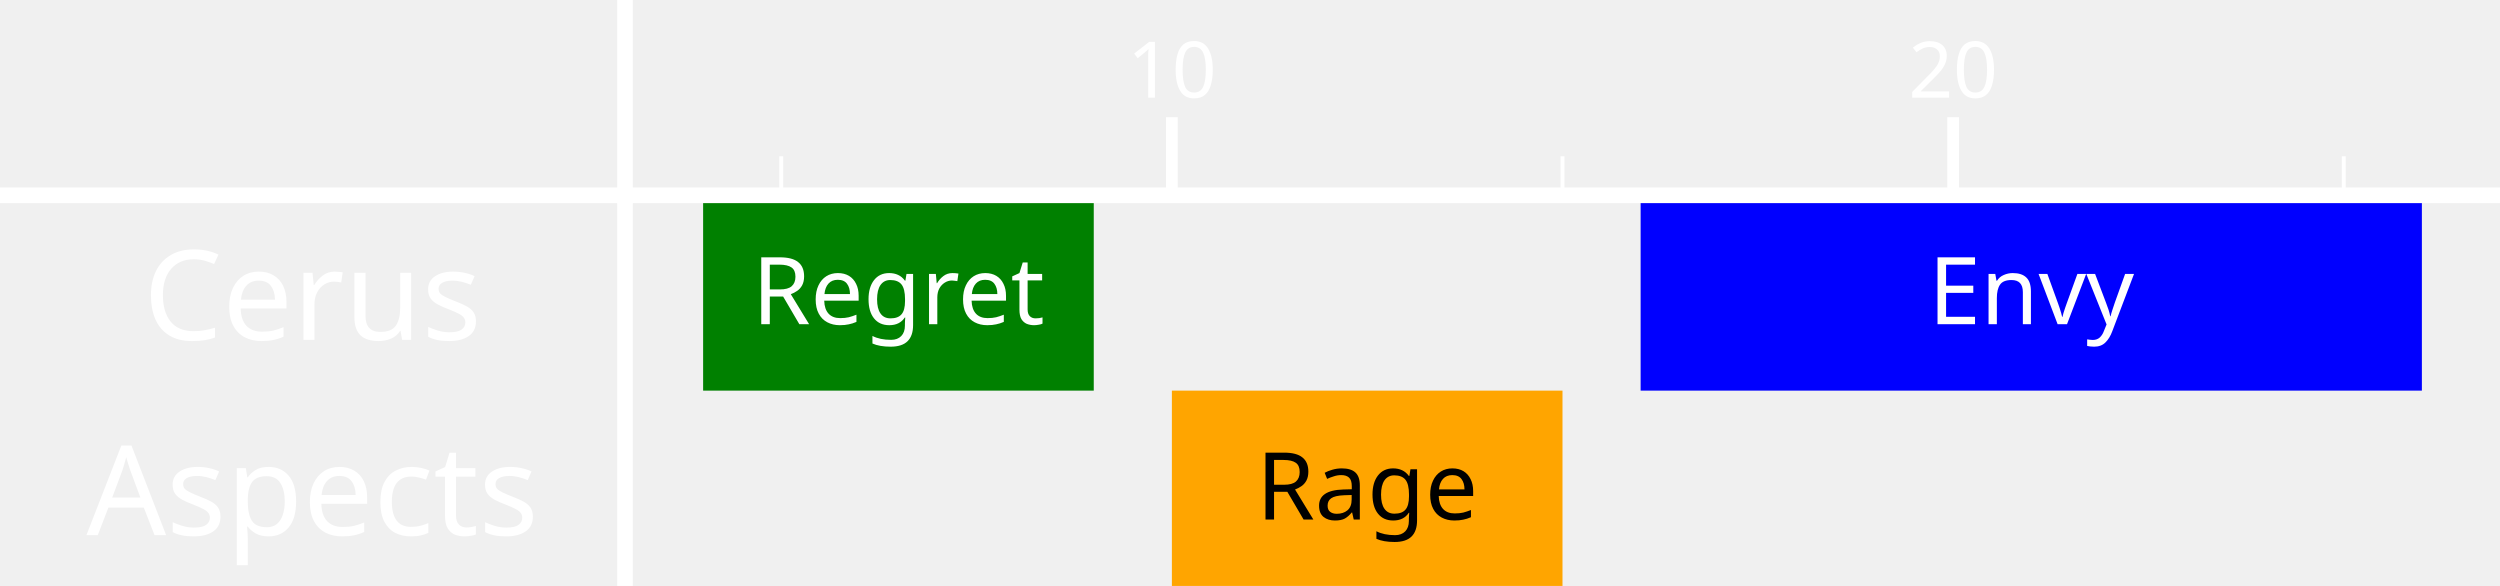
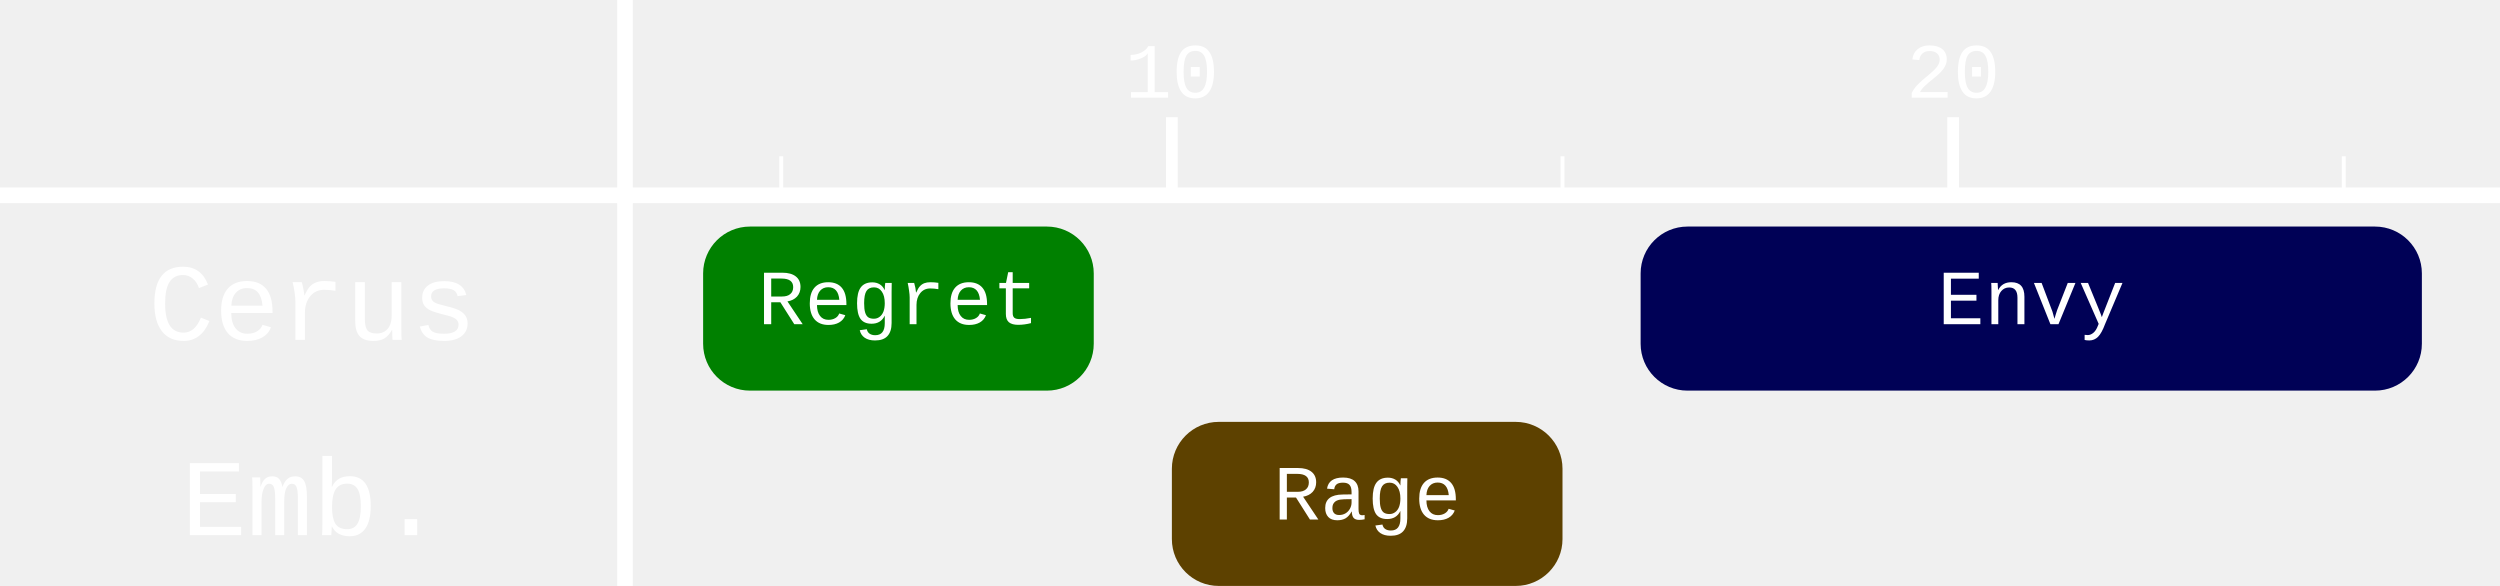
<svg xmlns="http://www.w3.org/2000/svg" width="320" height="75" viewBox="0 0 320 75">
  <defs>
</defs>
-   <text x="40.0" y="43.5" font-size="16" fill="white" style="font-family:Segoe UI;text-anchor:middle">Cerus</text>
-   <rect x="90" y="25" width="50" height="25" fill="green" />
-   <text x="115.0" y="41.5" font-size="12" fill="white" style="font-family:Segoe UI;text-anchor:middle">Regret</text>
-   <rect x="210" y="25" width="100" height="25" fill="blue" />
-   <text x="260.0" y="41.5" font-size="12" fill="white" style="font-family:Segoe UI;text-anchor:middle">Envy</text>
-   <text x="40.0" y="68.5" font-size="16" fill="white" style="font-family:Segoe UI;text-anchor:middle">Aspects</text>
-   <rect x="150" y="50" width="50" height="25" fill="orange" />
-   <text x="175.0" y="66.5" font-size="12" fill="black" style="font-family:Segoe UI;text-anchor:middle">Rage</text>
+   <text x="40.0" y="43.5" font-size="14" fill="white" style="font-family:Courier New, monospace;text-anchor:middle">Cerus</text>
+   <rect x="90" y="29" width="50" height="21" fill="green" rx="6" ry="6" />
+   <text x="115.0" y="41.5" font-size="10" fill="white" style="font-family: Courier New, monospace;text-anchor:middle">Regret</text>
+   <rect x="210" y="29" width="100" height="21" fill="#000156" rx="6" ry="6" />
+   <text x="260.0" y="41.5" font-size="10" fill="white" style="font-family: Courier New, monospace;text-anchor:middle">Envy</text>
+   <text x="40.0" y="68.5" font-size="14" fill="white" style="font-family:Courier New, monospace;text-anchor:middle">Emb.</text>
+   <rect x="150" y="54" width="50" height="21" fill="#5d4100" rx="6" ry="6" />
+   <text x="175.0" y="66.5" font-size="10" fill="white" style="font-family: Courier New, monospace;text-anchor:middle">Rage</text>
  <path d="M0,25 L320,25" stroke="white" stroke-width="2" />
  <path d="M80,0 L80,75" stroke="white" stroke-width="2" />
  <path d="M90,22.5 L90,white" stroke="white" stroke-width="0.3" />
  <path d="M100,20.0 L100,25" stroke="white" stroke-width="0.5" />
  <path d="M110,22.5 L110,white" stroke="white" stroke-width="0.3" />
  <path d="M120,22.5 L120,white" stroke="white" stroke-width="0.3" />
  <path d="M130,22.5 L130,white" stroke="white" stroke-width="0.3" />
  <path d="M140,22.5 L140,white" stroke="white" stroke-width="0.3" />
  <path d="M150,15.0 L150,25" stroke="white" stroke-width="1.5" />
-   <text x="150.0" y="12.5" font-size="10" fill="white" style="font-family:Segoe UI;text-anchor:middle">10</text>
+   <text x="150.0" y="12.5" font-size="10" fill="white" style="font-family:Courier New, monospace;text-anchor:middle">10</text>
  <path d="M160,22.5 L160,white" stroke="white" stroke-width="0.3" />
  <path d="M170,22.5 L170,white" stroke="white" stroke-width="0.3" />
  <path d="M180,22.5 L180,white" stroke="white" stroke-width="0.3" />
  <path d="M190,22.5 L190,white" stroke="white" stroke-width="0.3" />
  <path d="M200,20.0 L200,25" stroke="white" stroke-width="0.5" />
  <path d="M210,22.5 L210,white" stroke="white" stroke-width="0.3" />
  <path d="M220,22.5 L220,white" stroke="white" stroke-width="0.3" />
  <path d="M230,22.5 L230,white" stroke="white" stroke-width="0.3" />
  <path d="M240,22.5 L240,white" stroke="white" stroke-width="0.3" />
  <path d="M250,15.0 L250,25" stroke="white" stroke-width="1.5" />
-   <text x="250.0" y="12.5" font-size="10" fill="white" style="font-family:Segoe UI;text-anchor:middle">20</text>
+   <text x="250.0" y="12.5" font-size="10" fill="white" style="font-family:Courier New, monospace;text-anchor:middle">20</text>
  <path d="M260,22.5 L260,white" stroke="white" stroke-width="0.3" />
  <path d="M270,22.5 L270,white" stroke="white" stroke-width="0.3" />
  <path d="M280,22.5 L280,white" stroke="white" stroke-width="0.3" />
  <path d="M290,22.5 L290,white" stroke="white" stroke-width="0.3" />
  <path d="M300,20.0 L300,25" stroke="white" stroke-width="0.5" />
  <path d="M310,22.5 L310,white" stroke="white" stroke-width="0.3" />
</svg>
